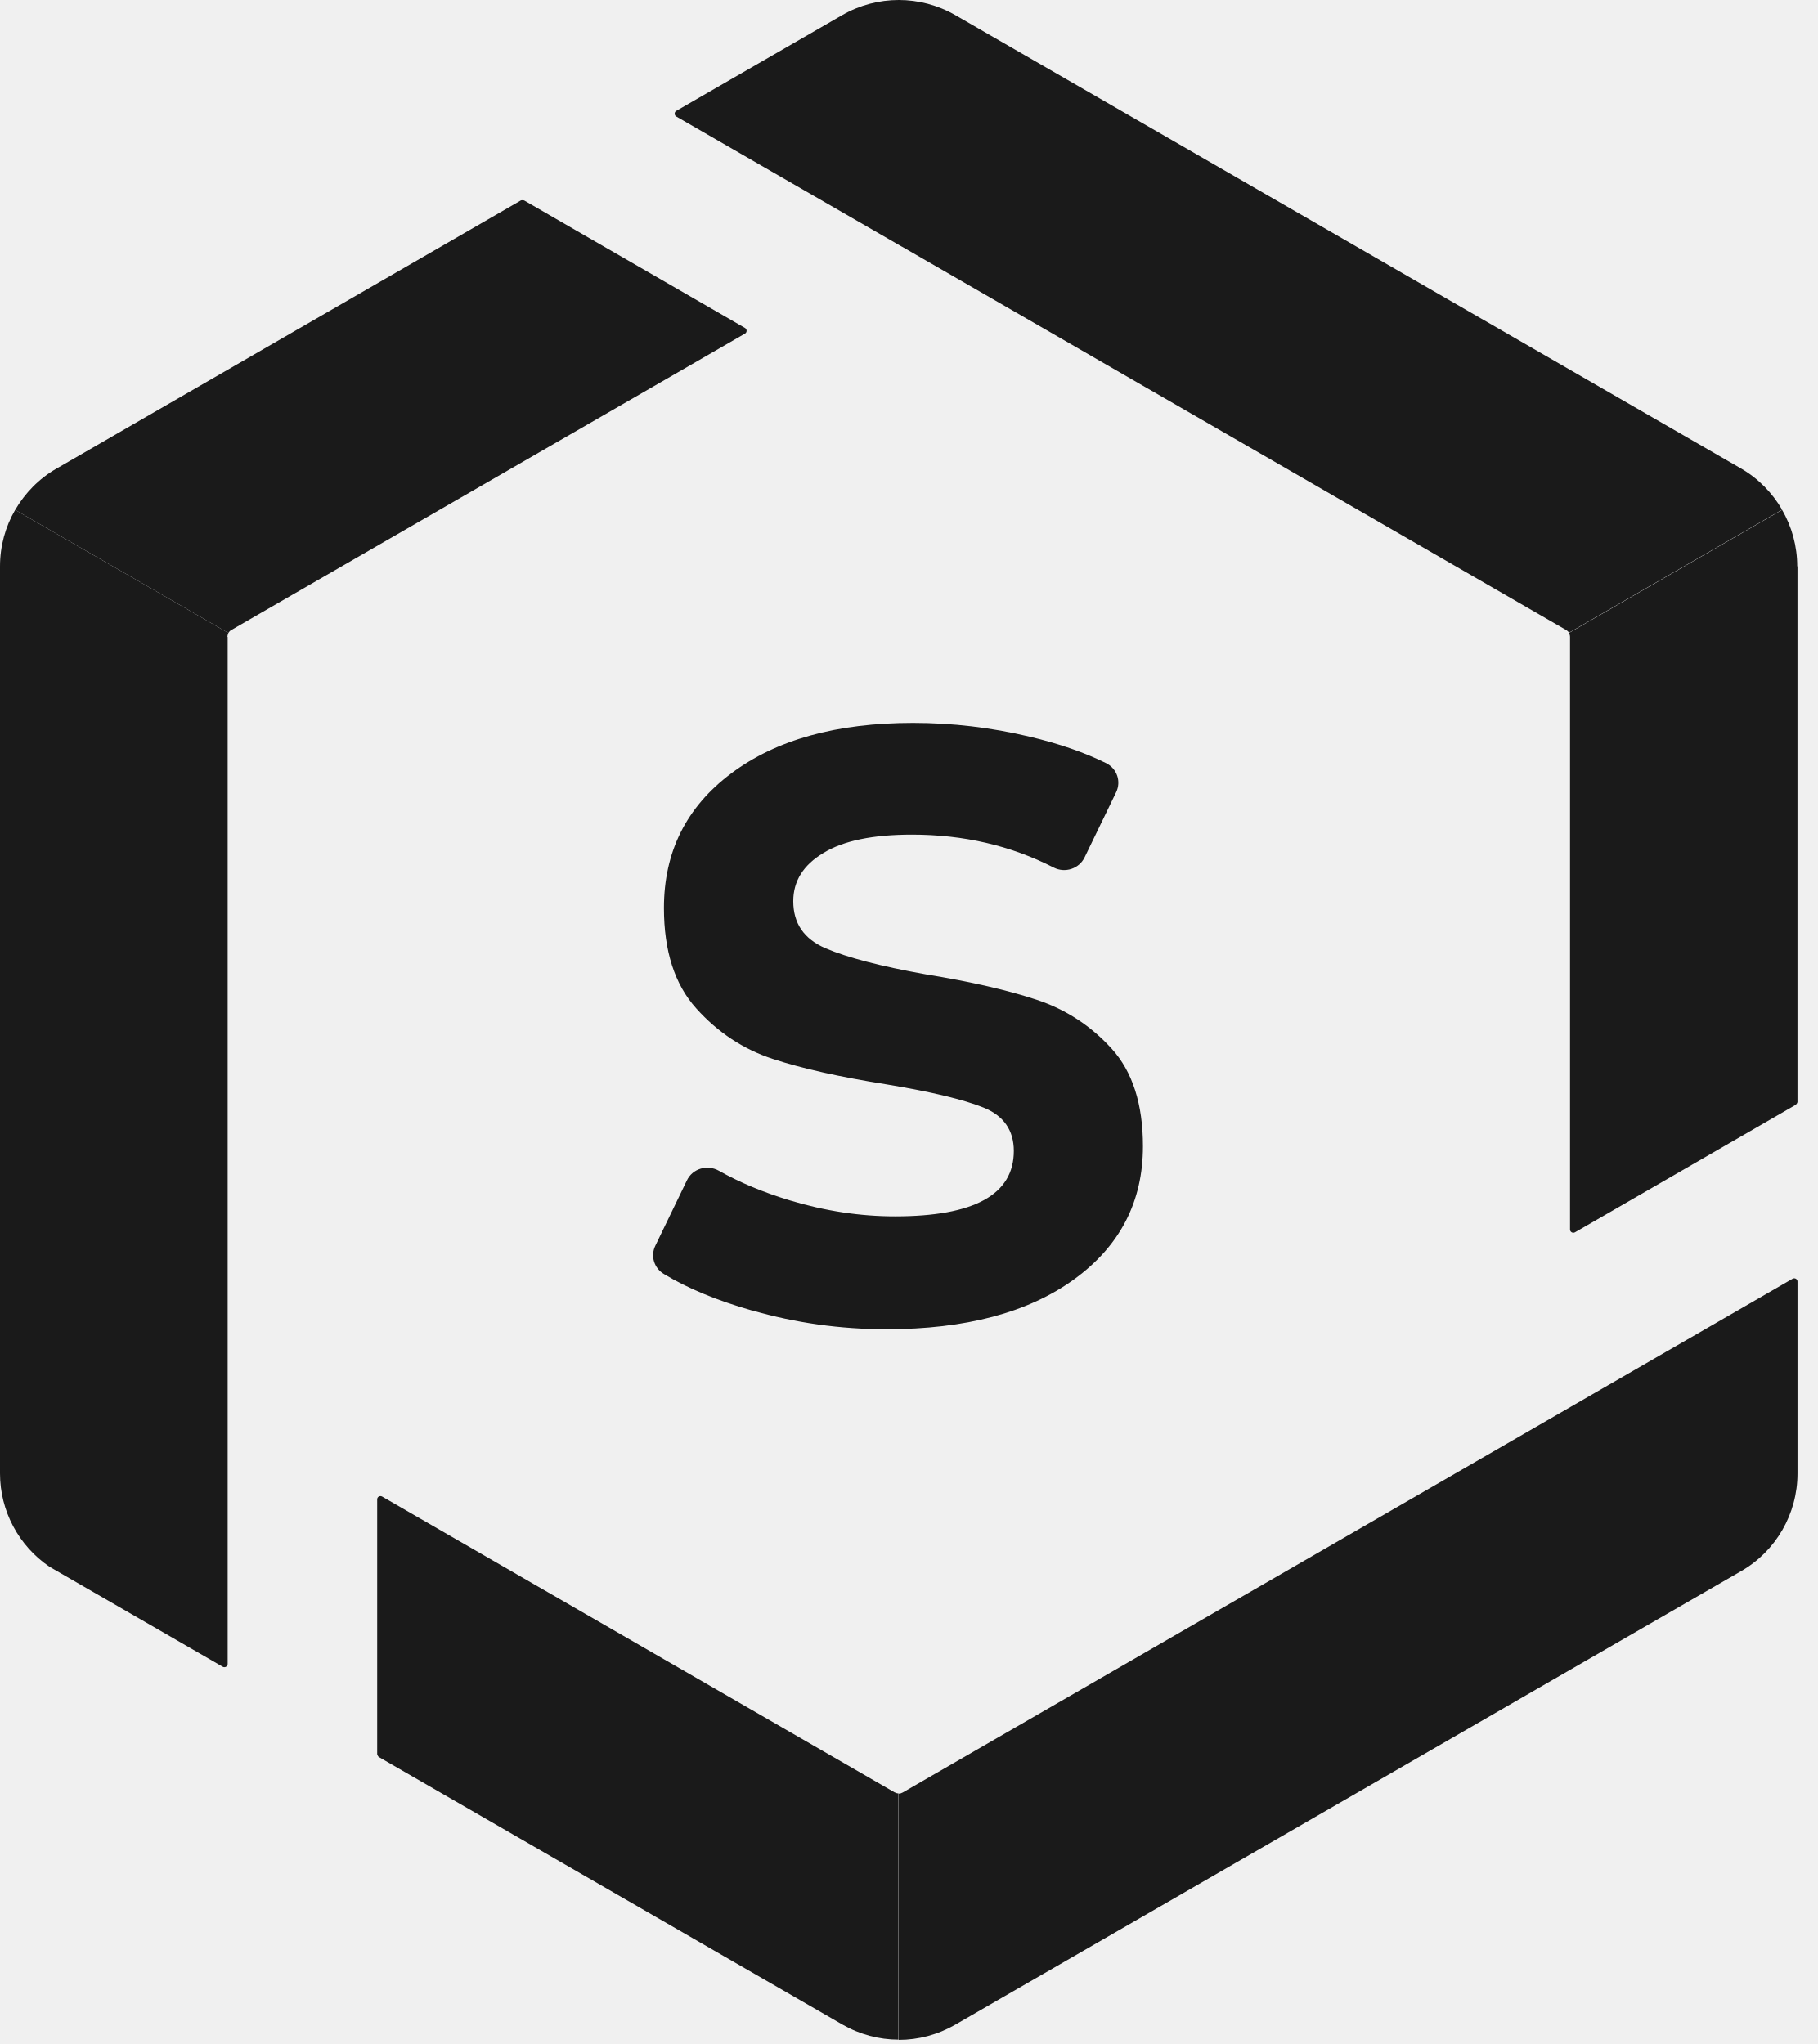
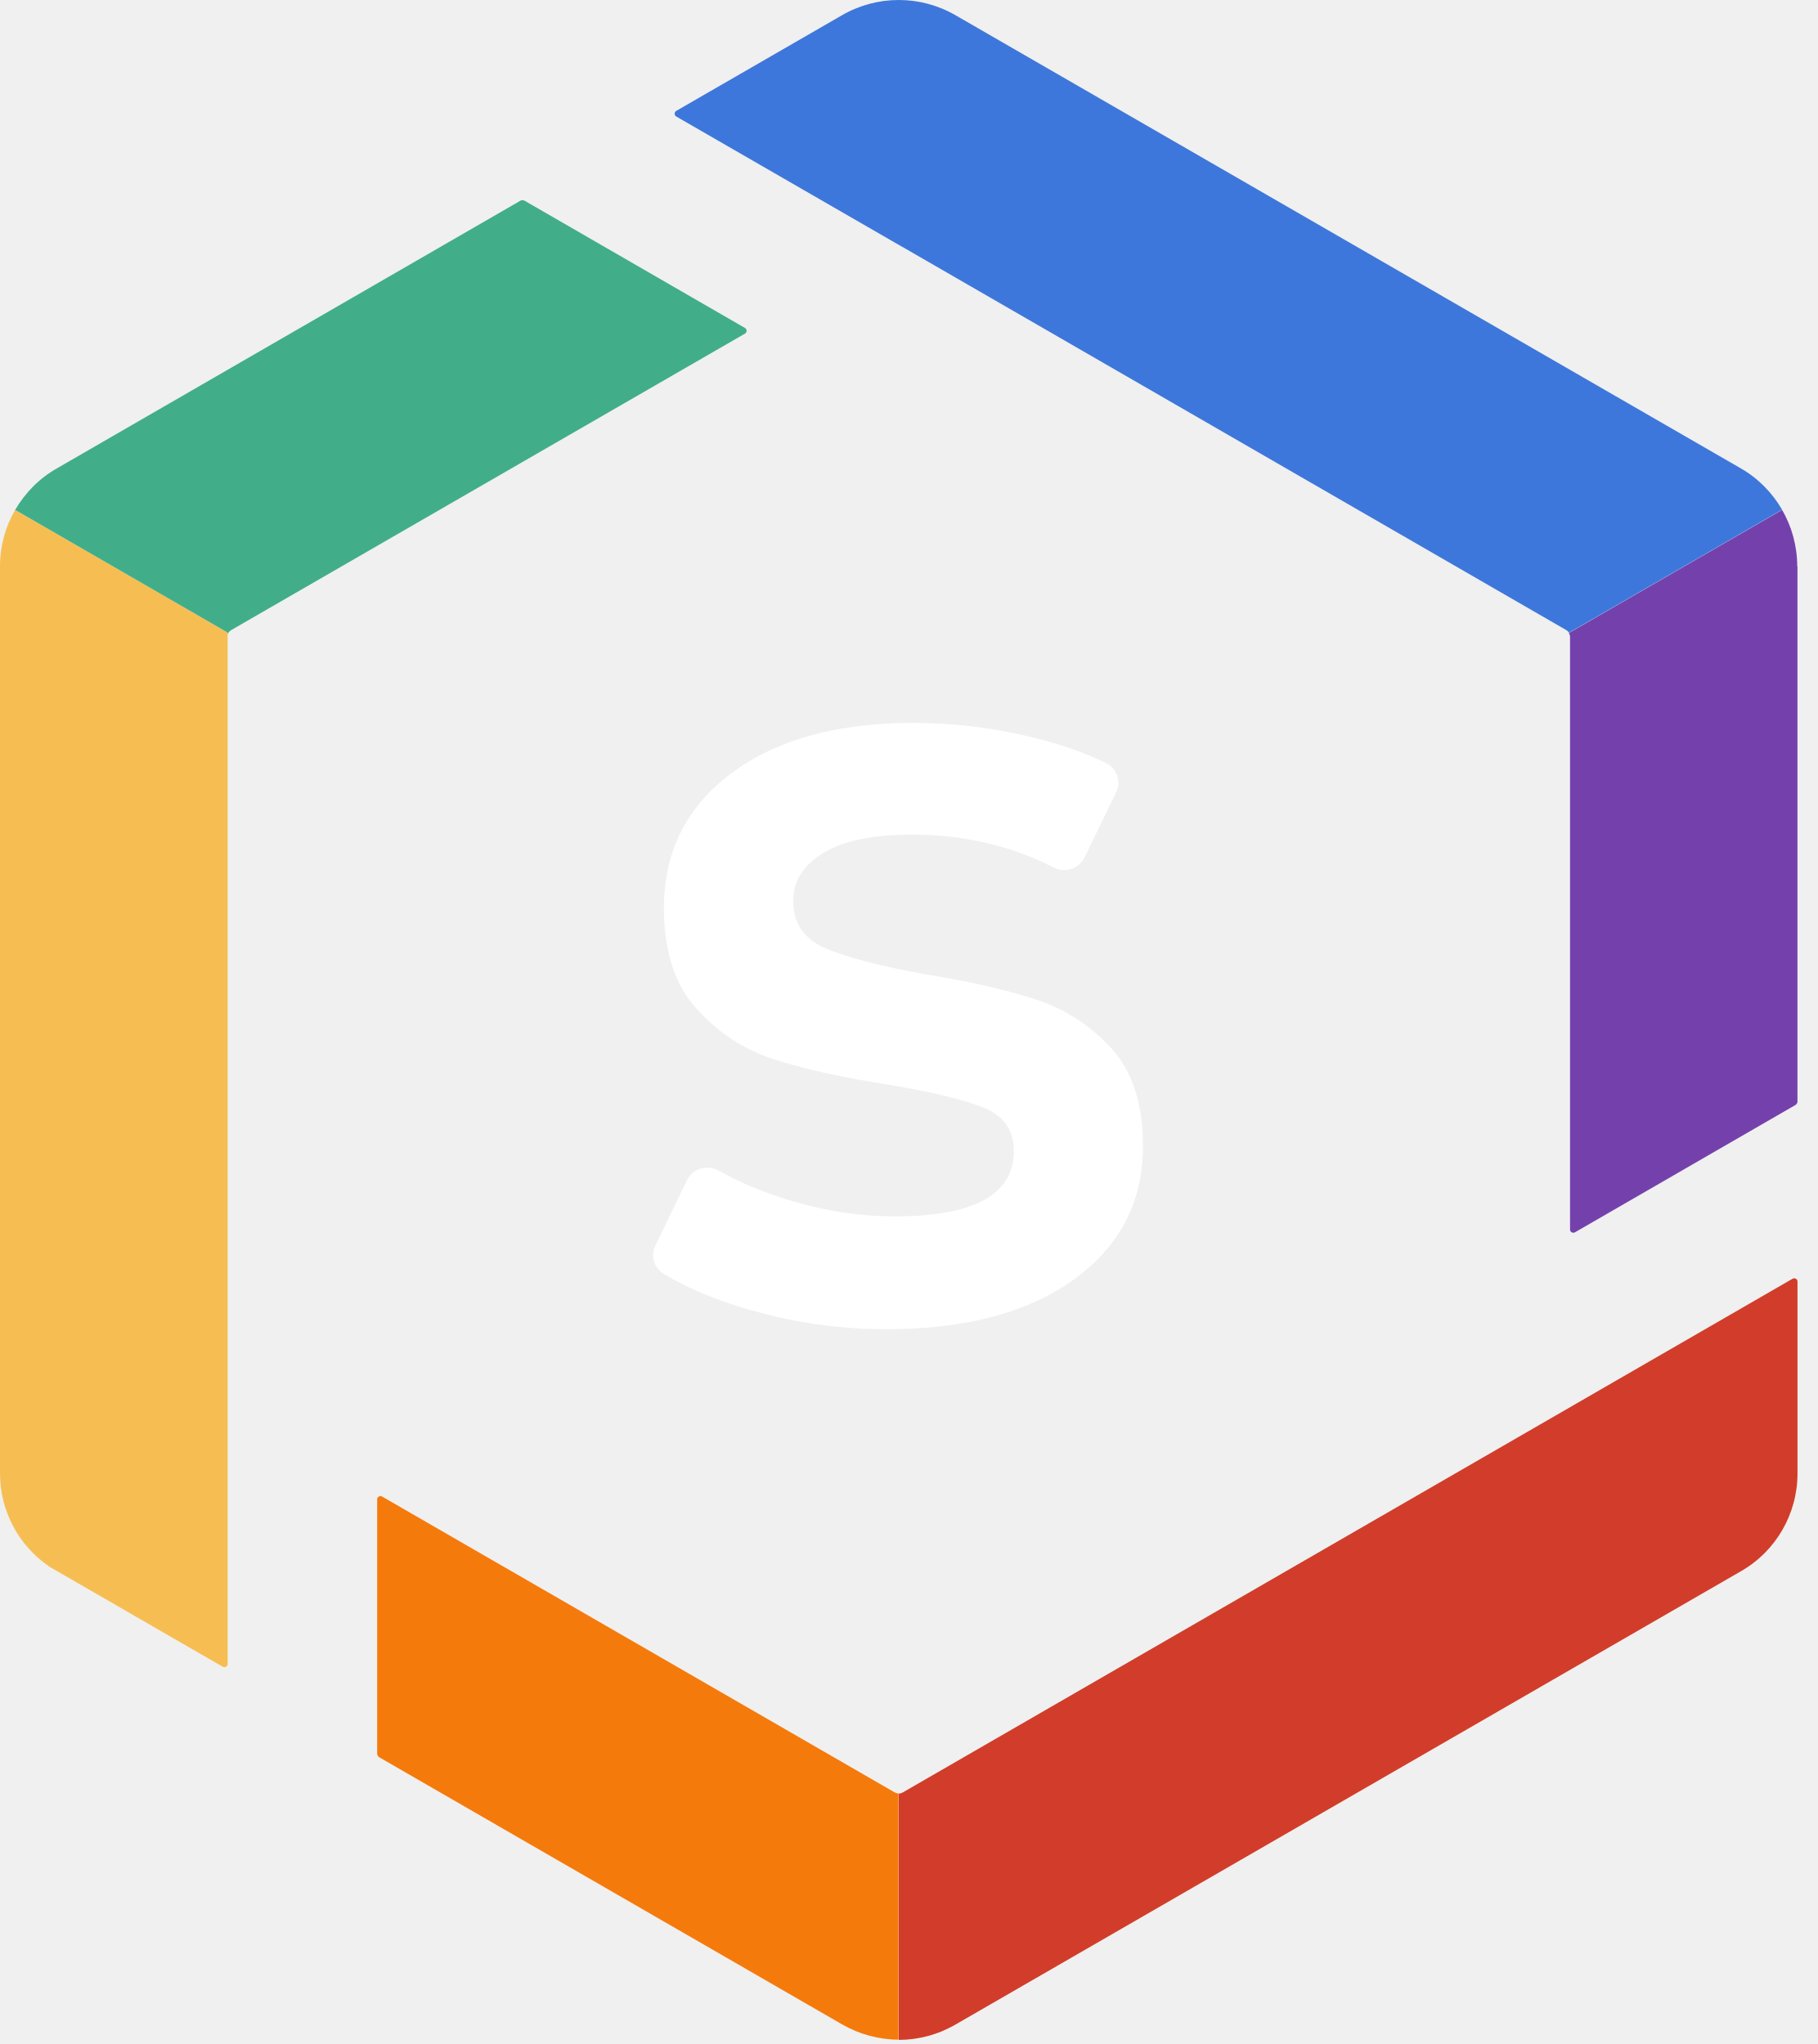
<svg xmlns="http://www.w3.org/2000/svg" width="88" height="99" viewBox="0 0 88 99" fill="none">
-   <path d="M87.025 27.429C87.025 26.458 86.766 25.509 86.291 24.696L75.968 30.659C76.002 30.716 76.024 30.784 76.024 30.851V59.551C76.024 59.675 76.16 59.743 76.261 59.687L86.957 53.509C86.957 53.509 87.037 53.429 87.037 53.373V27.429H87.025Z" fill="#1A1A1A" />
-   <path d="M43.711 11.967L75.833 30.513C75.89 30.547 75.946 30.592 75.969 30.648L86.292 24.685C85.818 23.871 85.14 23.171 84.293 22.685L46.253 0.729C44.558 -0.243 42.48 -0.243 40.786 0.729L32.744 5.371C32.643 5.427 32.643 5.585 32.744 5.642L43.666 11.944C43.666 11.944 43.7 11.956 43.711 11.967Z" fill="#1A1A1A" />
-   <path d="M43.712 86.817C43.655 86.85 43.587 86.873 43.52 86.873V98.8C44.468 98.8 45.406 98.552 46.253 98.066L84.305 76.098C85.999 75.127 87.038 73.319 87.038 71.365V62.07C87.038 61.946 86.902 61.878 86.801 61.934L43.712 86.817Z" fill="#1A1A1A" />
-   <path d="M43.327 86.817L18.501 72.484C18.399 72.427 18.264 72.495 18.264 72.619V84.964C18.264 84.964 18.298 85.077 18.343 85.1L40.785 98.055C41.632 98.541 42.57 98.789 43.507 98.789V86.862C43.44 86.862 43.372 86.839 43.315 86.805" fill="#1A1A1A" />
-   <path d="M11.012 30.851C11.012 30.784 11.035 30.716 11.057 30.659L0.734 24.696C0.26 25.509 0 26.447 0 27.429V71.365C0 73.184 0.904 74.867 2.394 75.883L10.786 80.729C10.888 80.785 11.024 80.717 11.024 80.593V30.851H11.012Z" fill="#1A1A1A" />
-   <path d="M11.204 30.513L36.075 16.157C36.177 16.101 36.177 15.943 36.075 15.886L25.379 9.708C25.379 9.708 25.266 9.685 25.221 9.708L2.734 22.697C1.886 23.182 1.209 23.883 0.734 24.696L11.058 30.659C11.092 30.603 11.137 30.547 11.204 30.513Z" fill="#1A1A1A" />
-   <path d="M36.415 63.473C34.72 62.988 33.298 62.402 32.149 61.706C31.668 61.422 31.489 60.827 31.734 60.332L33.26 57.173C33.533 56.596 34.249 56.386 34.814 56.706C35.821 57.274 36.961 57.75 38.232 58.135C39.956 58.657 41.66 58.913 43.337 58.913C47.169 58.913 49.091 57.86 49.091 55.745C49.091 54.747 48.601 54.041 47.631 53.648C46.651 53.254 45.088 52.879 42.932 52.522C40.671 52.164 38.835 51.752 37.413 51.285C35.991 50.818 34.757 50.003 33.712 48.84C32.667 47.678 32.149 46.057 32.149 43.978C32.149 41.258 33.232 39.088 35.407 37.458C37.583 35.828 40.511 35.014 44.212 35.014C46.096 35.014 47.979 35.233 49.863 35.682C51.294 36.021 52.528 36.451 53.564 36.964C54.091 37.23 54.298 37.852 54.044 38.374L52.519 41.524C52.255 42.074 51.577 42.302 51.021 42.019C48.949 40.956 46.661 40.425 44.156 40.425C42.272 40.425 40.841 40.718 39.871 41.313C38.892 41.9 38.411 42.678 38.411 43.648C38.411 44.72 38.929 45.48 39.974 45.928C41.02 46.377 42.63 46.798 44.825 47.192C47.019 47.549 48.808 47.961 50.211 48.428C51.614 48.895 52.82 49.683 53.828 50.791C54.835 51.899 55.344 53.474 55.344 55.516C55.344 58.199 54.233 60.351 52.01 61.962C49.788 63.574 46.755 64.38 42.922 64.38C40.7 64.38 38.524 64.078 36.405 63.464" fill="#1A1A1A" />
+   <path d="M87.025 27.429C87.025 26.458 86.766 25.509 86.291 24.696L75.968 30.659C76.002 30.716 76.024 30.784 76.024 30.851V59.551C76.024 59.675 76.16 59.743 76.261 59.687L86.957 53.509C86.957 53.509 87.037 53.429 87.037 53.373V27.429H87.025Z" fill="#7441AC" />
+   <path d="M43.711 11.967L75.833 30.513C75.89 30.547 75.946 30.592 75.969 30.648L86.292 24.685C85.818 23.871 85.14 23.171 84.293 22.685L46.253 0.729C44.558 -0.243 42.48 -0.243 40.786 0.729L32.744 5.371C32.643 5.427 32.643 5.585 32.744 5.642L43.666 11.944C43.666 11.944 43.7 11.956 43.711 11.967Z" fill="#3E77DB" />
+   <path d="M43.712 86.817C43.655 86.85 43.587 86.873 43.52 86.873V98.8C44.468 98.8 45.406 98.552 46.253 98.066L84.305 76.098C85.999 75.127 87.038 73.319 87.038 71.365V62.07C87.038 61.946 86.902 61.878 86.801 61.934L43.712 86.817Z" fill="#D13D2A" />
+   <path d="M43.327 86.817L18.501 72.484C18.399 72.427 18.264 72.495 18.264 72.619V84.964C18.264 84.964 18.298 85.077 18.343 85.1L40.785 98.055C41.632 98.54 42.57 98.789 43.507 98.789V86.862C43.44 86.862 43.372 86.839 43.315 86.805" fill="#F57A0C" />
+   <path d="M11.012 30.851C11.012 30.784 11.035 30.716 11.057 30.659L0.734 24.696C0.26 25.509 0 26.447 0 27.429V71.365C0 73.184 0.904 74.867 2.394 75.883L10.786 80.729C10.888 80.785 11.024 80.717 11.024 80.593V30.851H11.012Z" fill="#F6BE52" />
+   <path d="M11.204 30.513L36.075 16.157C36.177 16.101 36.177 15.943 36.075 15.886L25.379 9.708C25.379 9.708 25.266 9.685 25.221 9.708L2.734 22.697C1.886 23.182 1.209 23.883 0.734 24.696L11.058 30.659C11.092 30.603 11.137 30.547 11.204 30.513Z" fill="#41AE89" />
+   <path d="M36.415 63.473C34.72 62.988 33.298 62.402 32.149 61.706C31.668 61.422 31.489 60.827 31.734 60.332L33.26 57.173C33.533 56.596 34.249 56.386 34.814 56.706C35.821 57.274 36.961 57.75 38.232 58.135C39.956 58.657 41.66 58.913 43.337 58.913C47.169 58.913 49.091 57.86 49.091 55.745C49.091 54.747 48.601 54.041 47.631 53.648C46.651 53.254 45.088 52.879 42.932 52.522C40.671 52.164 38.835 51.752 37.413 51.285C35.991 50.818 34.757 50.003 33.712 48.84C32.667 47.678 32.149 46.057 32.149 43.978C32.149 41.258 33.232 39.088 35.407 37.458C37.583 35.828 40.511 35.014 44.212 35.014C46.096 35.014 47.979 35.233 49.863 35.682C51.294 36.021 52.528 36.451 53.564 36.964C54.091 37.23 54.298 37.852 54.044 38.374L52.519 41.524C52.255 42.074 51.577 42.302 51.021 42.019C48.949 40.956 46.661 40.425 44.156 40.425C42.272 40.425 40.841 40.718 39.871 41.313C38.892 41.9 38.411 42.678 38.411 43.648C38.411 44.72 38.929 45.48 39.974 45.928C41.02 46.377 42.63 46.798 44.825 47.192C47.019 47.549 48.808 47.961 50.211 48.428C51.614 48.895 52.82 49.683 53.828 50.791C54.835 51.899 55.344 53.474 55.344 55.516C55.344 58.199 54.233 60.351 52.01 61.962C49.788 63.574 46.755 64.38 42.922 64.38C40.7 64.38 38.524 64.078 36.405 63.464" fill="white" />
</svg>
